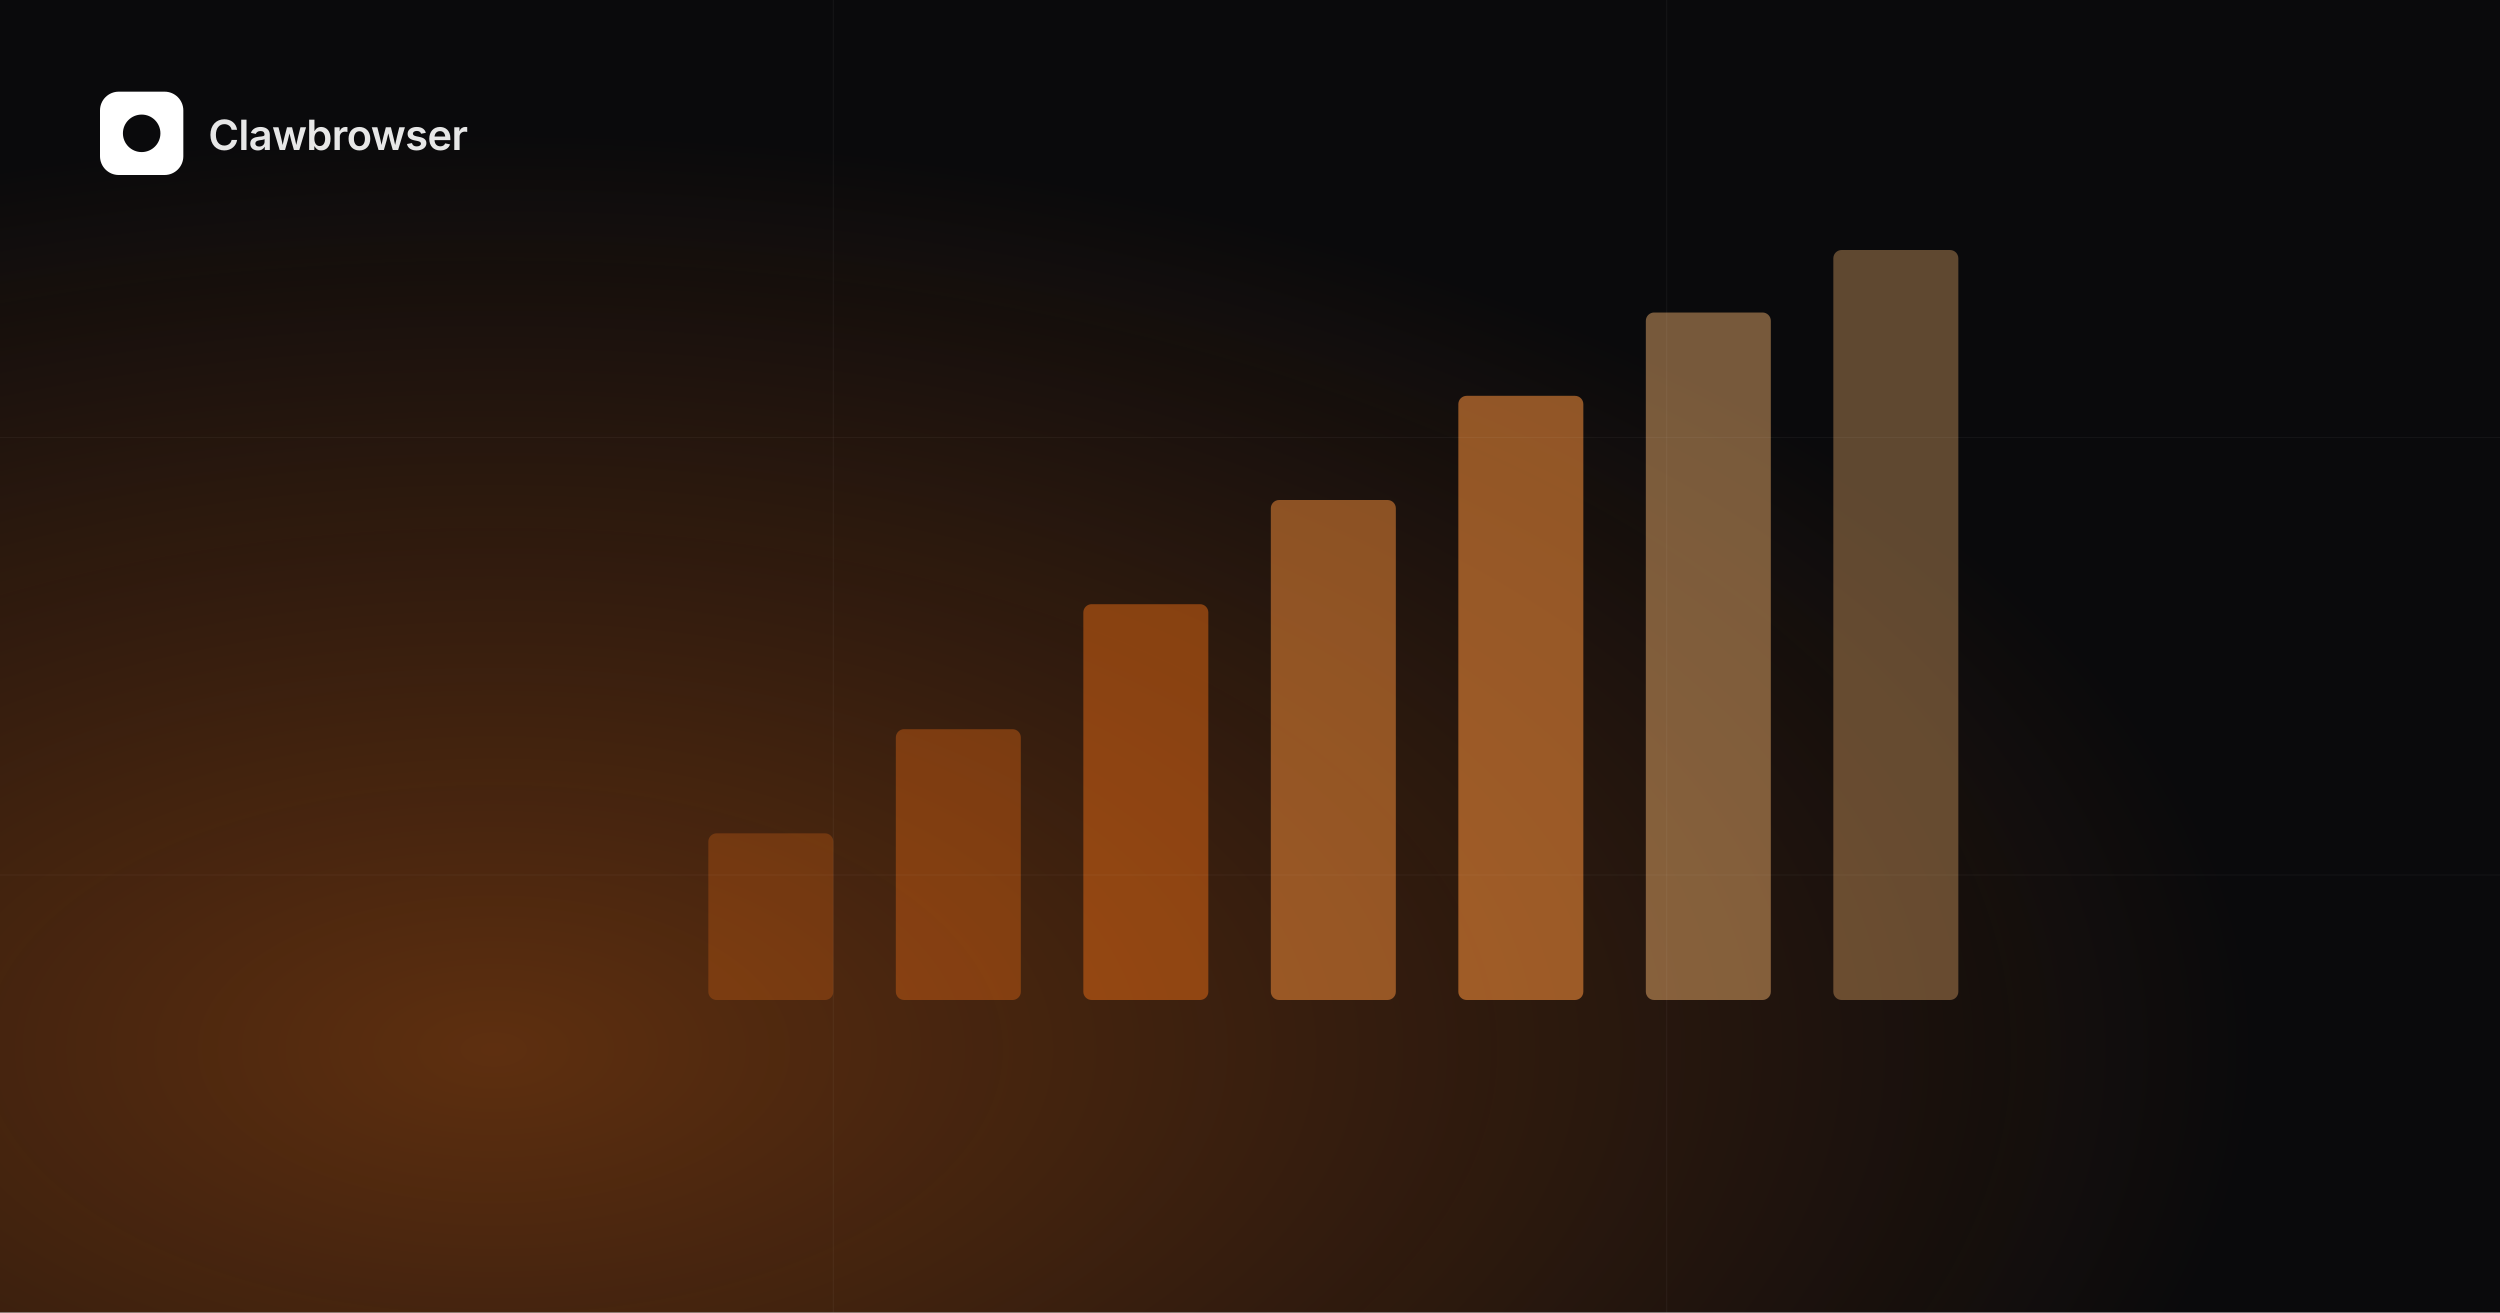
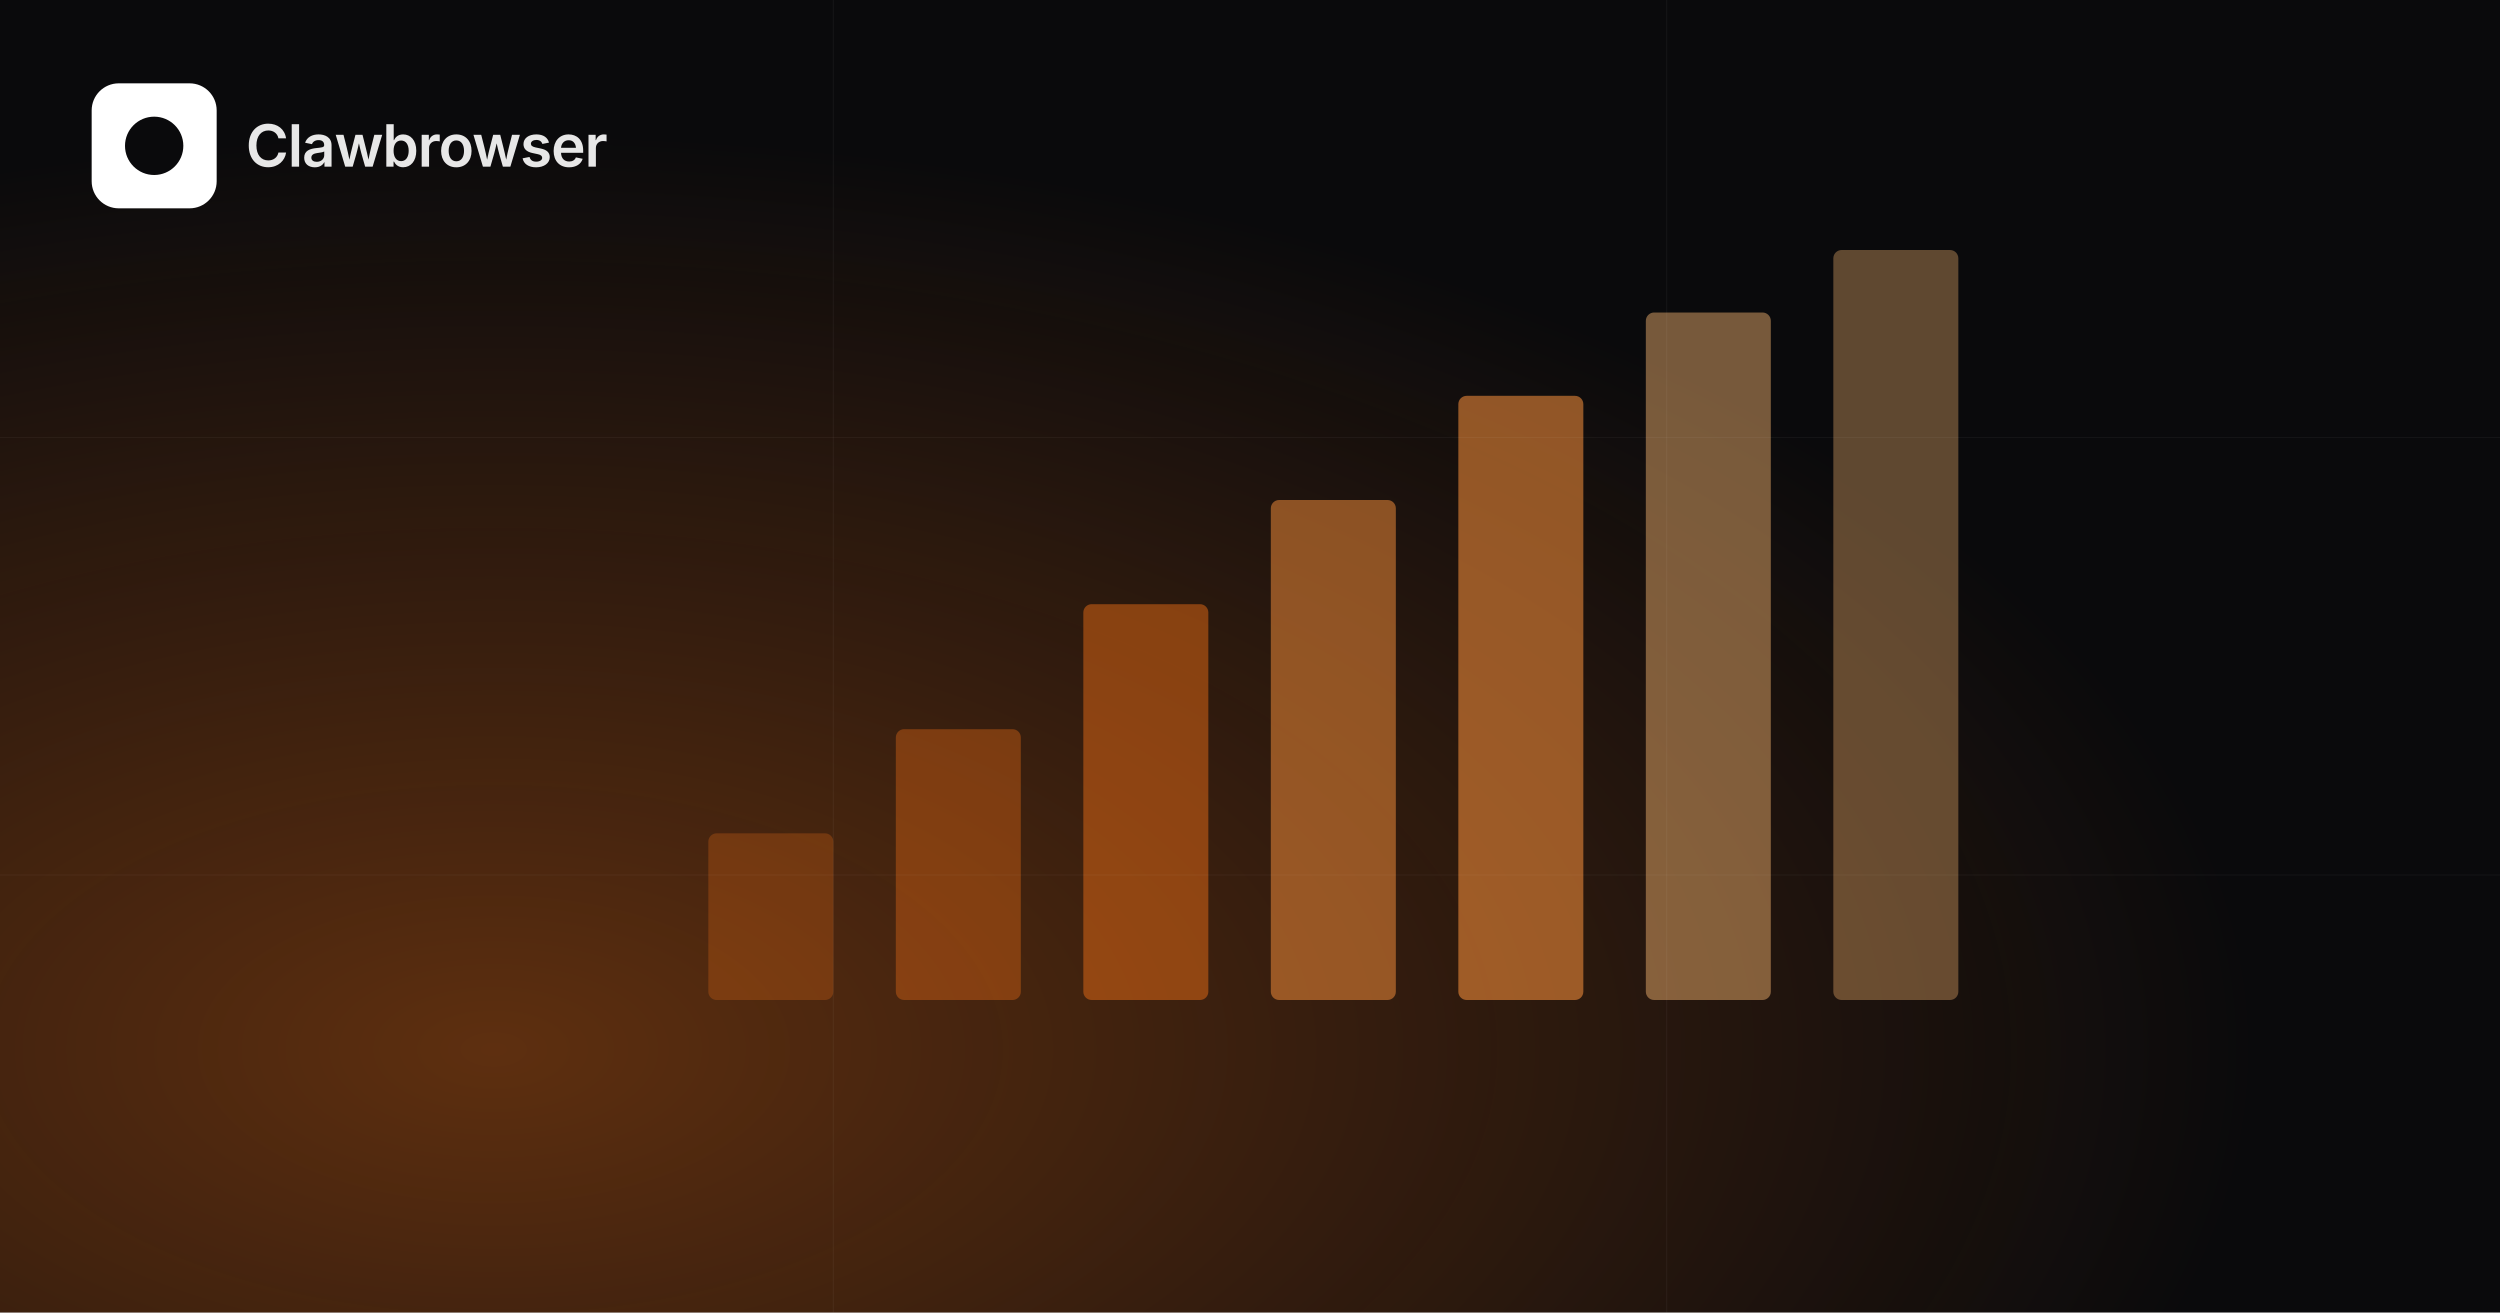
<svg xmlns="http://www.w3.org/2000/svg" width="1200" height="630" viewBox="0 0 1200 630">
  <defs>
    <radialGradient id="bg" cx="20%" cy="80%" r="70%">
      <stop offset="0%" stop-color="#f97316" stop-opacity="0.35" />
      <stop offset="100%" stop-color="#f97316" stop-opacity="0" />
    </radialGradient>
  </defs>
  <rect width="1200" height="630" fill="#0a0a0c" />
  <rect width="1200" height="630" fill="url(#bg)" />
-   <rect x="48" y="44" width="40" height="40" rx="9" fill="#ffffff" />
-   <circle cx="68" cy="64" r="9" fill="#0a0a0c" />
-   <text x="100" y="72" font-family="-apple-system,BlinkMacSystemFont,'Segoe UI',sans-serif" font-size="20" font-weight="600" fill="#ffffff" opacity="0.9" letter-spacing="-0.3">Clawbrowser</text>
+   <rect x="44" y="40" width="60" height="60" rx="13" fill="#ffffff" />
+   <circle cx="74" cy="70" r="14" fill="#0a0a0c" />
+   <text x="118" y="80" font-family="-apple-system,BlinkMacSystemFont,'Segoe UI',sans-serif" font-size="28" font-weight="600" fill="#ffffff" opacity="0.9" letter-spacing="-0.5">Clawbrowser</text>
  <rect x="340" y="400" width="60" height="80" rx="4" fill="#f97316" opacity="0.25" />
  <rect x="430" y="350" width="60" height="130" rx="4" fill="#f97316" opacity="0.35" />
  <rect x="520" y="290" width="60" height="190" rx="4" fill="#f97316" opacity="0.45" />
  <rect x="610" y="240" width="60" height="240" rx="4" fill="#fb923c" opacity="0.5" />
  <rect x="700" y="190" width="60" height="290" rx="4" fill="#fb923c" opacity="0.55" />
  <rect x="790" y="150" width="60" height="330" rx="4" fill="#fdba74" opacity="0.45" />
  <rect x="880" y="120" width="60" height="360" rx="4" fill="#fdba74" opacity="0.35" />
  <line x1="0" y1="210" x2="1200" y2="210" stroke="#ffffff" stroke-width="0.5" opacity="0.04" />
  <line x1="0" y1="420" x2="1200" y2="420" stroke="#ffffff" stroke-width="0.5" opacity="0.04" />
  <line x1="400" y1="0" x2="400" y2="630" stroke="#ffffff" stroke-width="0.5" opacity="0.04" />
  <line x1="800" y1="0" x2="800" y2="630" stroke="#ffffff" stroke-width="0.5" opacity="0.04" />
</svg>
